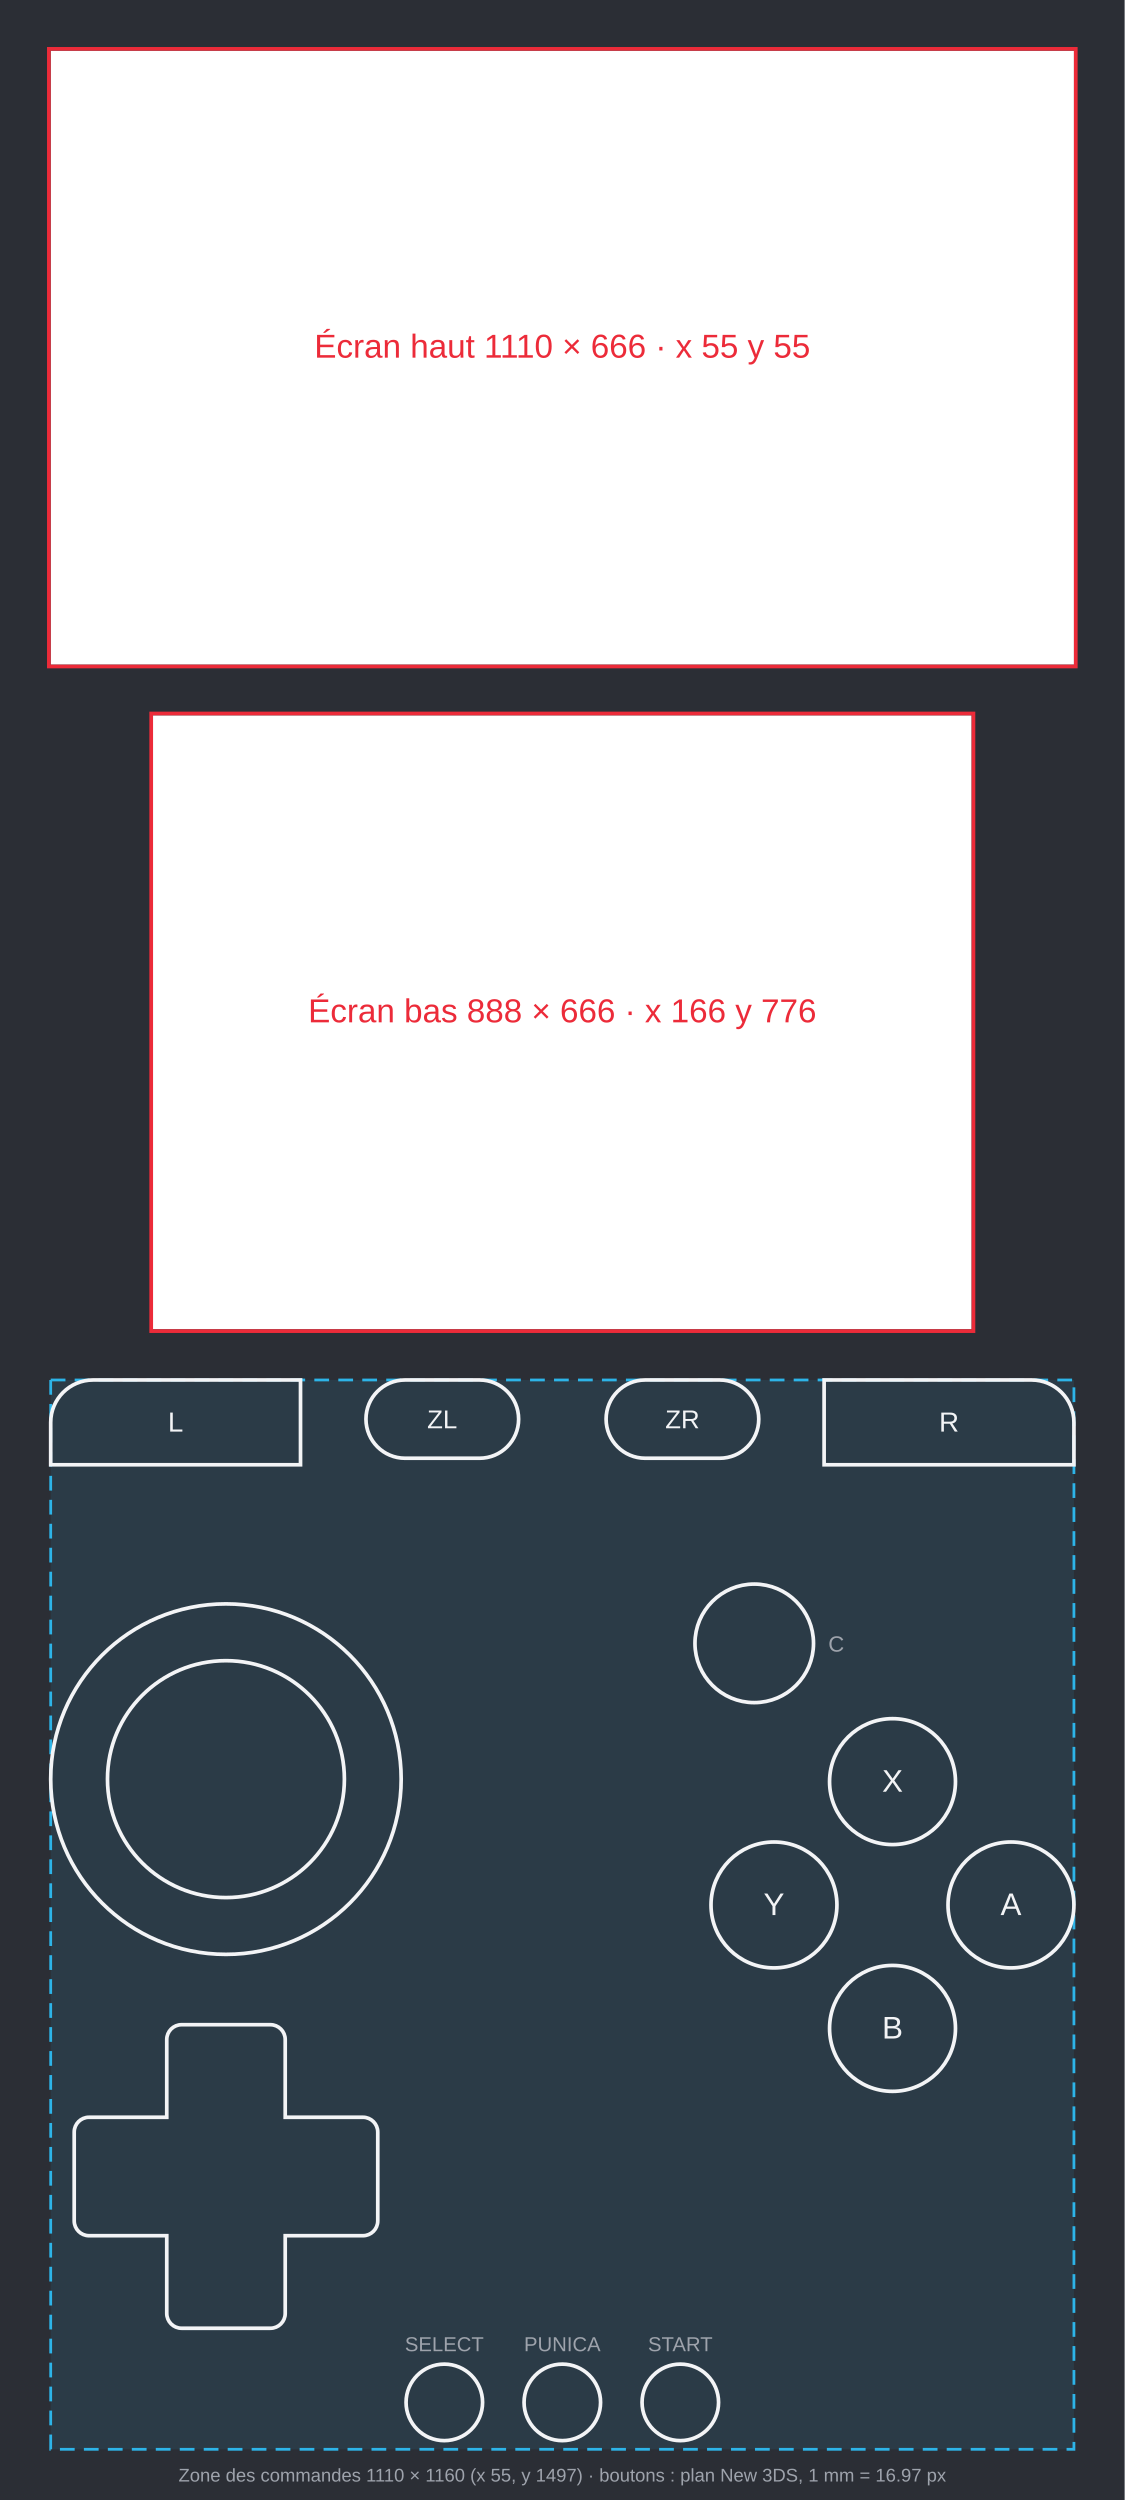
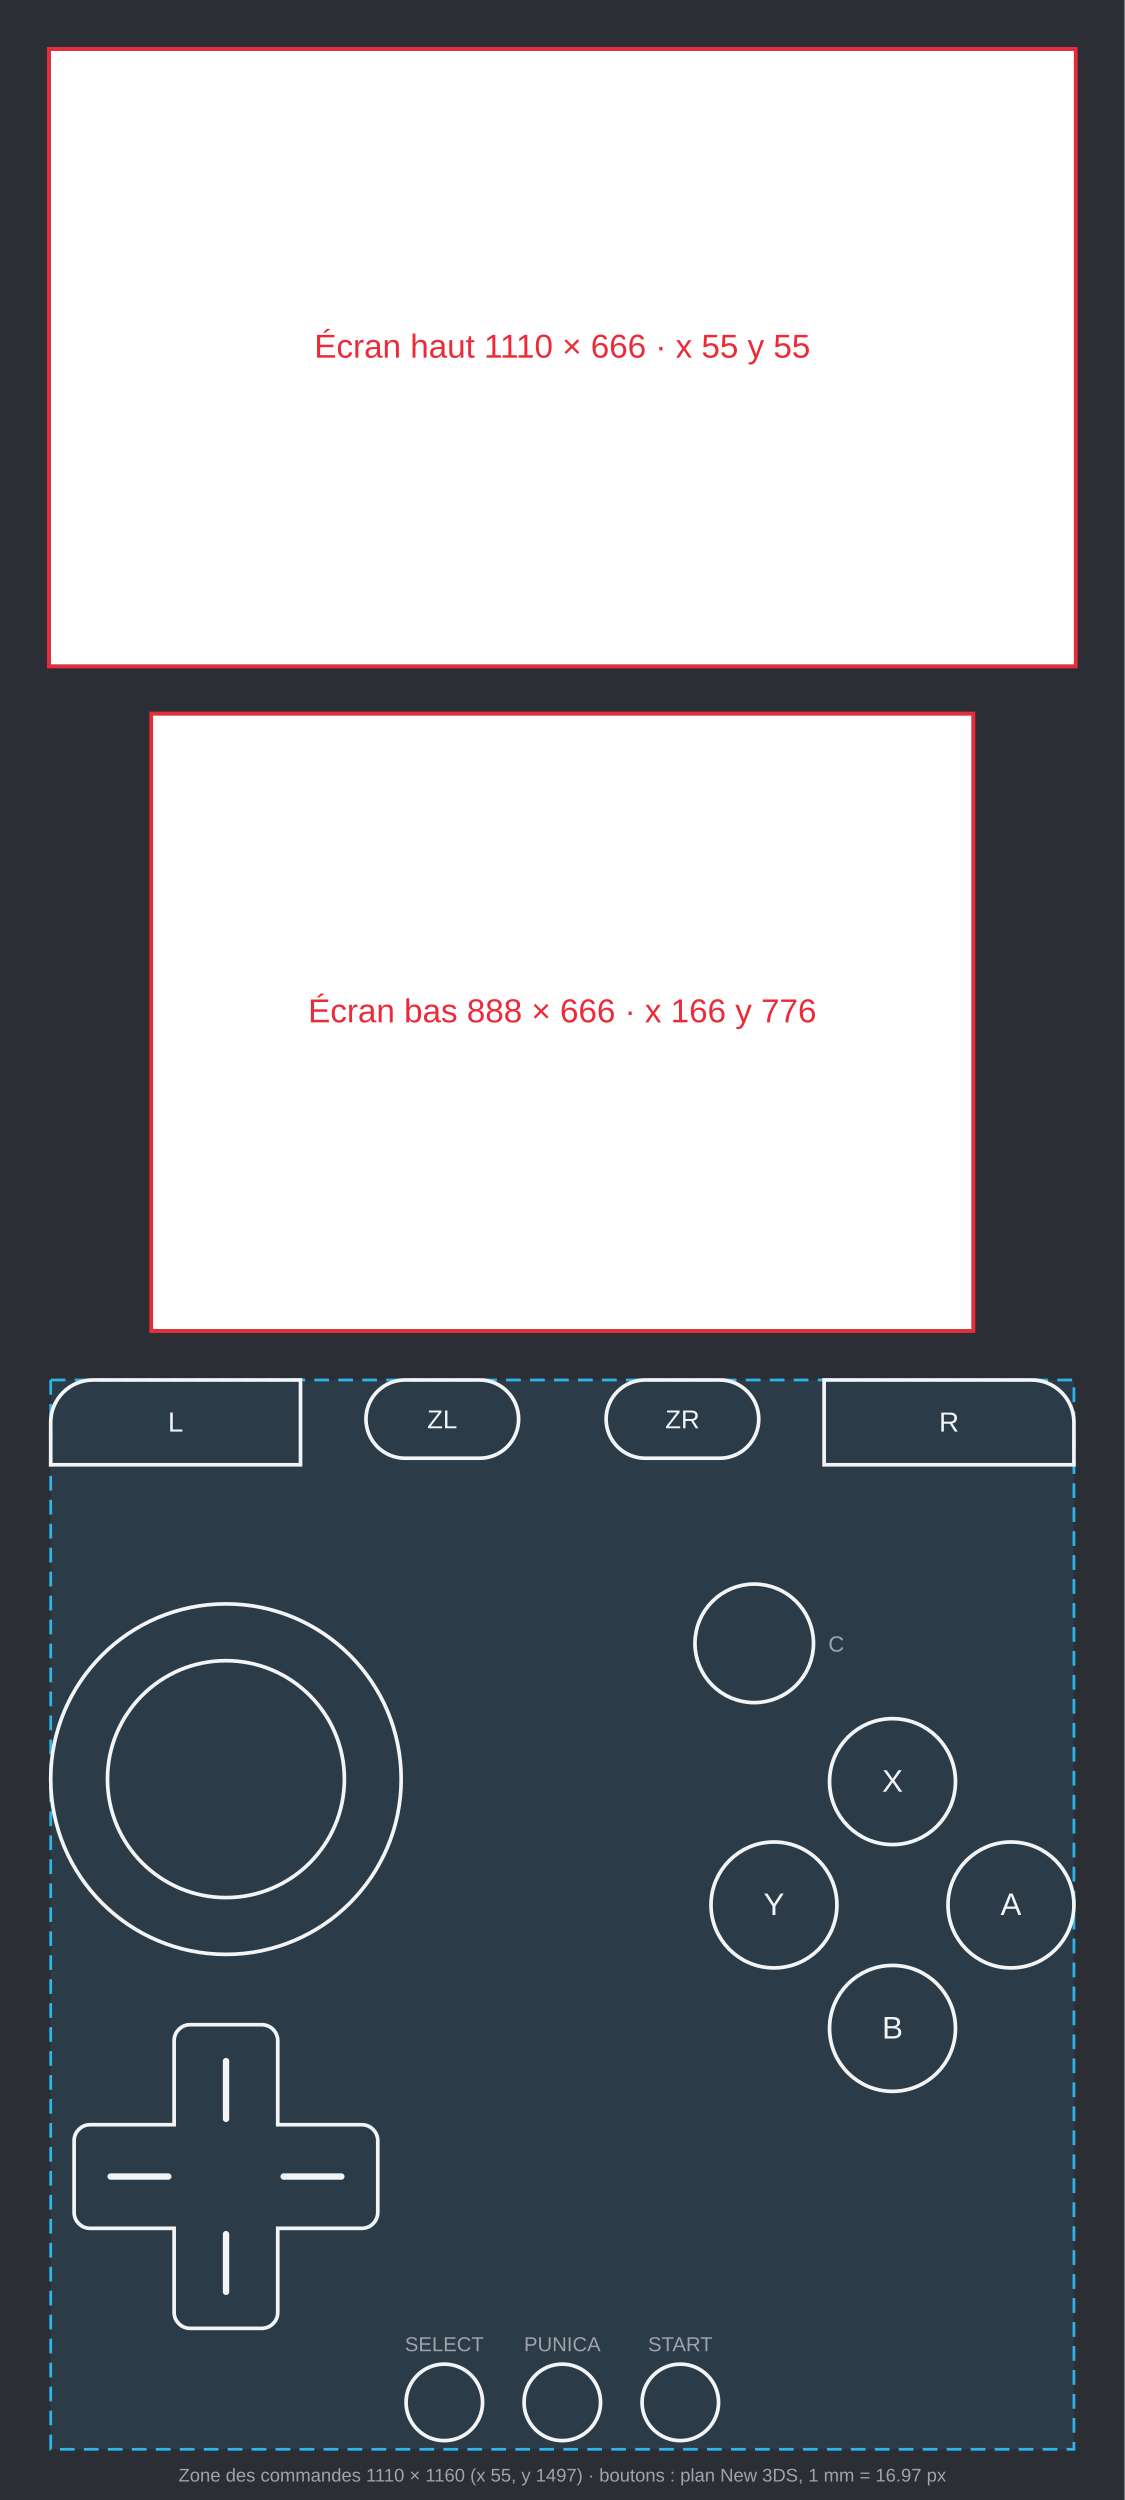
<svg xmlns="http://www.w3.org/2000/svg" width="1220" height="2712" viewBox="0 0 1220 2712">
  <style>text{font-family:Arial,Helvetica,sans-serif}</style>
  <g id="skin">
    <path fill-rule="evenodd" fill="#2B2E35" d="M0 0h1220v2712h-1220z M55 55h1110v666h-1110z M166 776h888v666h-888z" />
  </g>
  <g id="ecrans" fill="none" stroke="#EC2B39" stroke-width="4">
    <rect x="53" y="53" width="1114" height="670" />
    <rect x="164" y="774" width="892" height="670" />
  </g>
  <g id="zones">
    <rect x="55" y="1497" width="1110" height="1160" fill="#2DB4E8" fill-opacity="0.10" stroke="#2DB4E8" stroke-width="3" stroke-dasharray="16 10" />
  </g>
  <g id="boutons" fill="none" stroke="#F3F4F6" stroke-width="4">
    <path d="M101 1497h225v92h-271v-46a46 46 0 0 1 46 -46z" />
    <text x="190.5" y="1553" fill="#F3F4F6" stroke="none" font-size="30" text-anchor="middle">L</text>
    <rect x="397.0" y="1497.0" width="165.6" height="84.9" rx="42.4" />
    <text x="479.7" y="1549.4" fill="#F3F4F6" stroke="none" font-size="28" text-anchor="middle">ZL</text>
    <path d="M1119 1497h-225v92h271v-46a46 46 0 0 0 -46 -46z" />
    <text x="1029.5" y="1553" fill="#F3F4F6" stroke="none" font-size="30" text-anchor="middle">R</text>
    <rect x="657.5" y="1497.0" width="165.6" height="84.9" rx="42.4" />
    <text x="740.3" y="1549.4" fill="#F3F4F6" stroke="none" font-size="28" text-anchor="middle">ZR</text>
    <circle cx="245.1" cy="1930.0" r="190.1" />
    <circle cx="245.1" cy="1930.0" r="128.5" />
-     <path d="M180.9 2212.5a16.1 16.1 0 0 1 16.1 -16.1h96.3a16.1 16.1 0 0 1 16.1 16.1v84.3h84.3a16.1 16.1 0 0 1 16.1 16.1v96.3a16.1 16.1 0 0 1 -16.1 16.1h-84.3v84.3a16.1 16.1 0 0 1 -16.1 16.1h-96.3a16.1 16.1 0 0 1 -16.1 -16.1v-84.3h-84.3a16.1 16.1 0 0 1 -16.1 -16.1v-96.3a16.1 16.1 0 0 1 16.1 -16.1h84.3z" />
+     <path d="M188.9 2213.7a17.3 17.3 0 0 1 17.3 -17.3h77.8a17.3 17.3 0 0 1 17.3 17.3v91.2h91.2a17.3 17.3 0 0 1 17.3 17.3v77.8a17.3 17.3 0 0 1 -17.3 17.3h-91.2v91.2a17.3 17.3 0 0 1 -17.3 17.3h-77.8a17.3 17.3 0 0 1 -17.3 -17.3v-91.2h-91.2a17.3 17.3 0 0 1 -17.3 -17.3v-77.8a17.3 17.3 0 0 1 17.3 -17.3h91.2z" />
+     <path stroke-width="6.9" stroke-linecap="round" d="M245.2 2235.9L245.2 2298.5M245.2 2486.2L245.2 2423.6M120.0 2361.1L182.6 2361.1M370.3 2361.1L307.7 2361.1" />
    <circle cx="968.2" cy="1932.7" r="68.3" />
    <text x="968.2" y="1943.7" fill="#F3F4F6" stroke="none" font-size="34" text-anchor="middle">X</text>
    <circle cx="839.6" cy="2066.5" r="68.3" />
    <text x="839.6" y="2077.5" fill="#F3F4F6" stroke="none" font-size="34" text-anchor="middle">Y</text>
    <circle cx="1096.7" cy="2066.5" r="68.3" />
    <text x="1096.7" y="2077.5" fill="#F3F4F6" stroke="none" font-size="34" text-anchor="middle">A</text>
    <circle cx="968.2" cy="2200.4" r="68.3" />
    <text x="968.2" y="2211.4" fill="#F3F4F6" stroke="none" font-size="34" text-anchor="middle">B</text>
    <circle cx="818.2" cy="1782.7" r="64.3" />
    <text x="898.5" y="1791.7" fill="#9EA3AC" stroke="none" font-size="24" text-anchor="start">C</text>
    <circle cx="738" cy="2606.1" r="41.5" />
    <text x="738" y="2550.6" fill="#9EA3AC" stroke="none" font-size="22" text-anchor="middle">START</text>
    <circle cx="482" cy="2606.1" r="41.5" />
    <text x="482" y="2550.6" fill="#9EA3AC" stroke="none" font-size="22" text-anchor="middle">SELECT</text>
    <circle cx="610" cy="2606.1" r="41.5" />
    <text x="610" y="2550.6" fill="#9EA3AC" stroke="none" font-size="22" text-anchor="middle">PUNICA</text>
  </g>
  <g id="cotes" font-size="36" fill="#EC2B39" text-anchor="middle">
    <text x="610" y="388">Écran haut 1110 × 666 · x 55 y 55</text>
    <text x="610" y="1109">Écran bas 888 × 666 · x 166 y 776</text>
  </g>
  <g id="legende">
    <text x="610" y="2692" font-size="20" fill="#9EA3AC" text-anchor="middle">Zone des commandes 1110 × 1160 (x 55, y 1497) · boutons : plan New 3DS, 1 mm = 16.97 px</text>
  </g>
</svg>
